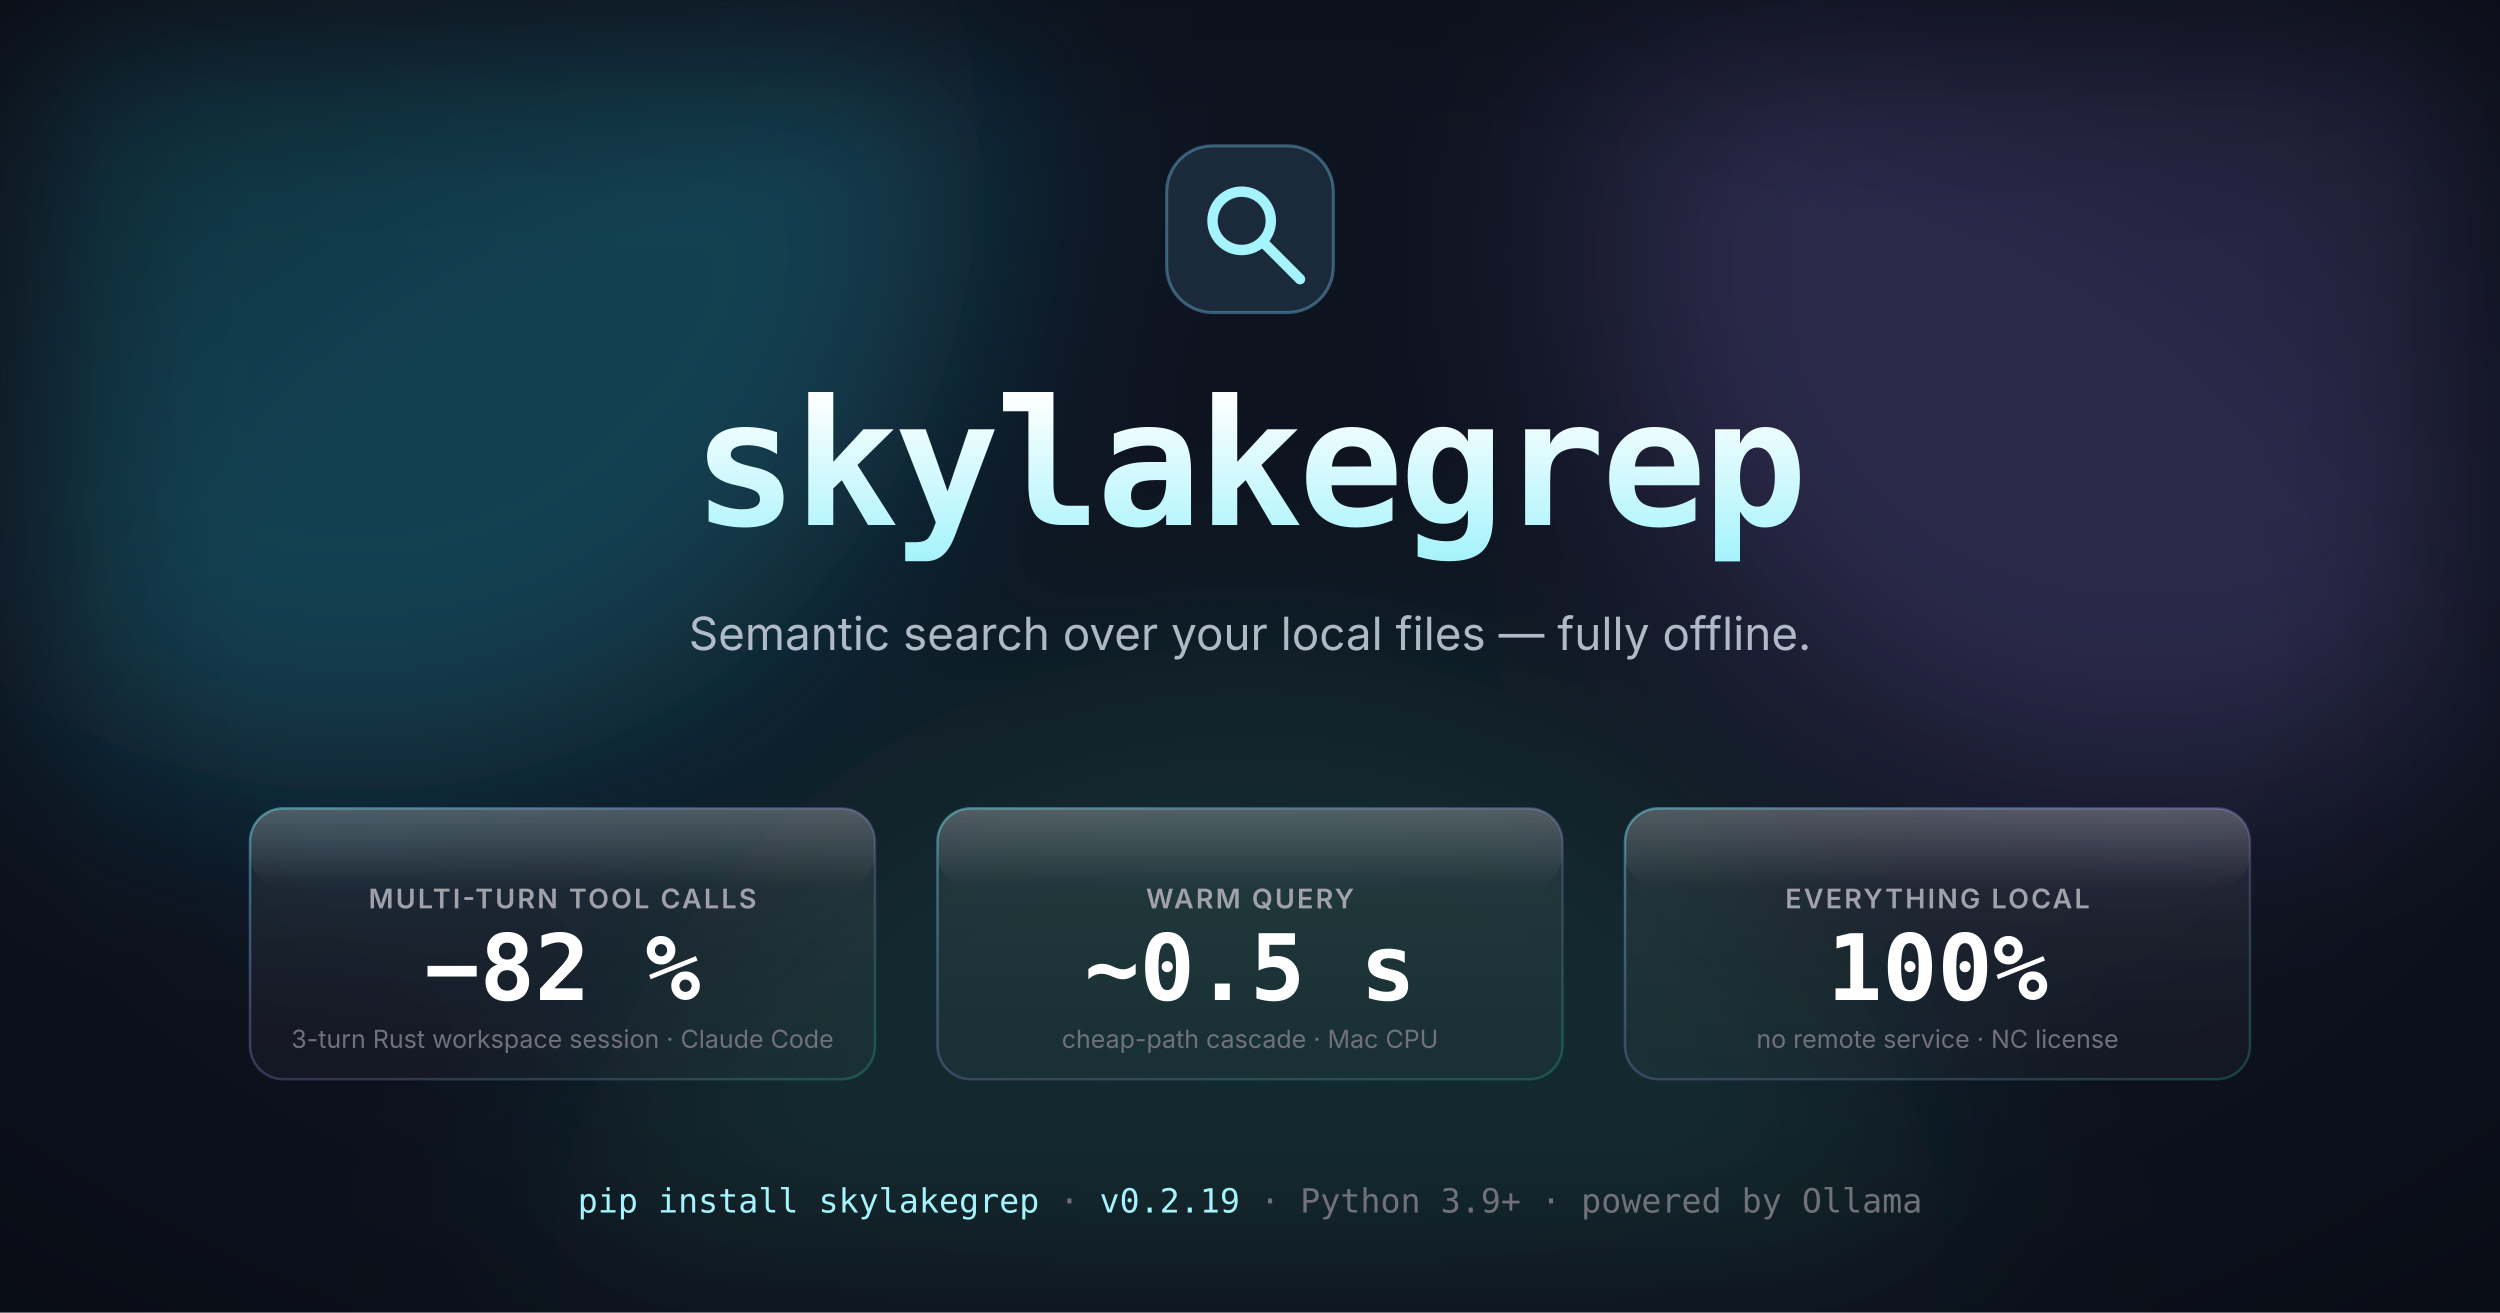
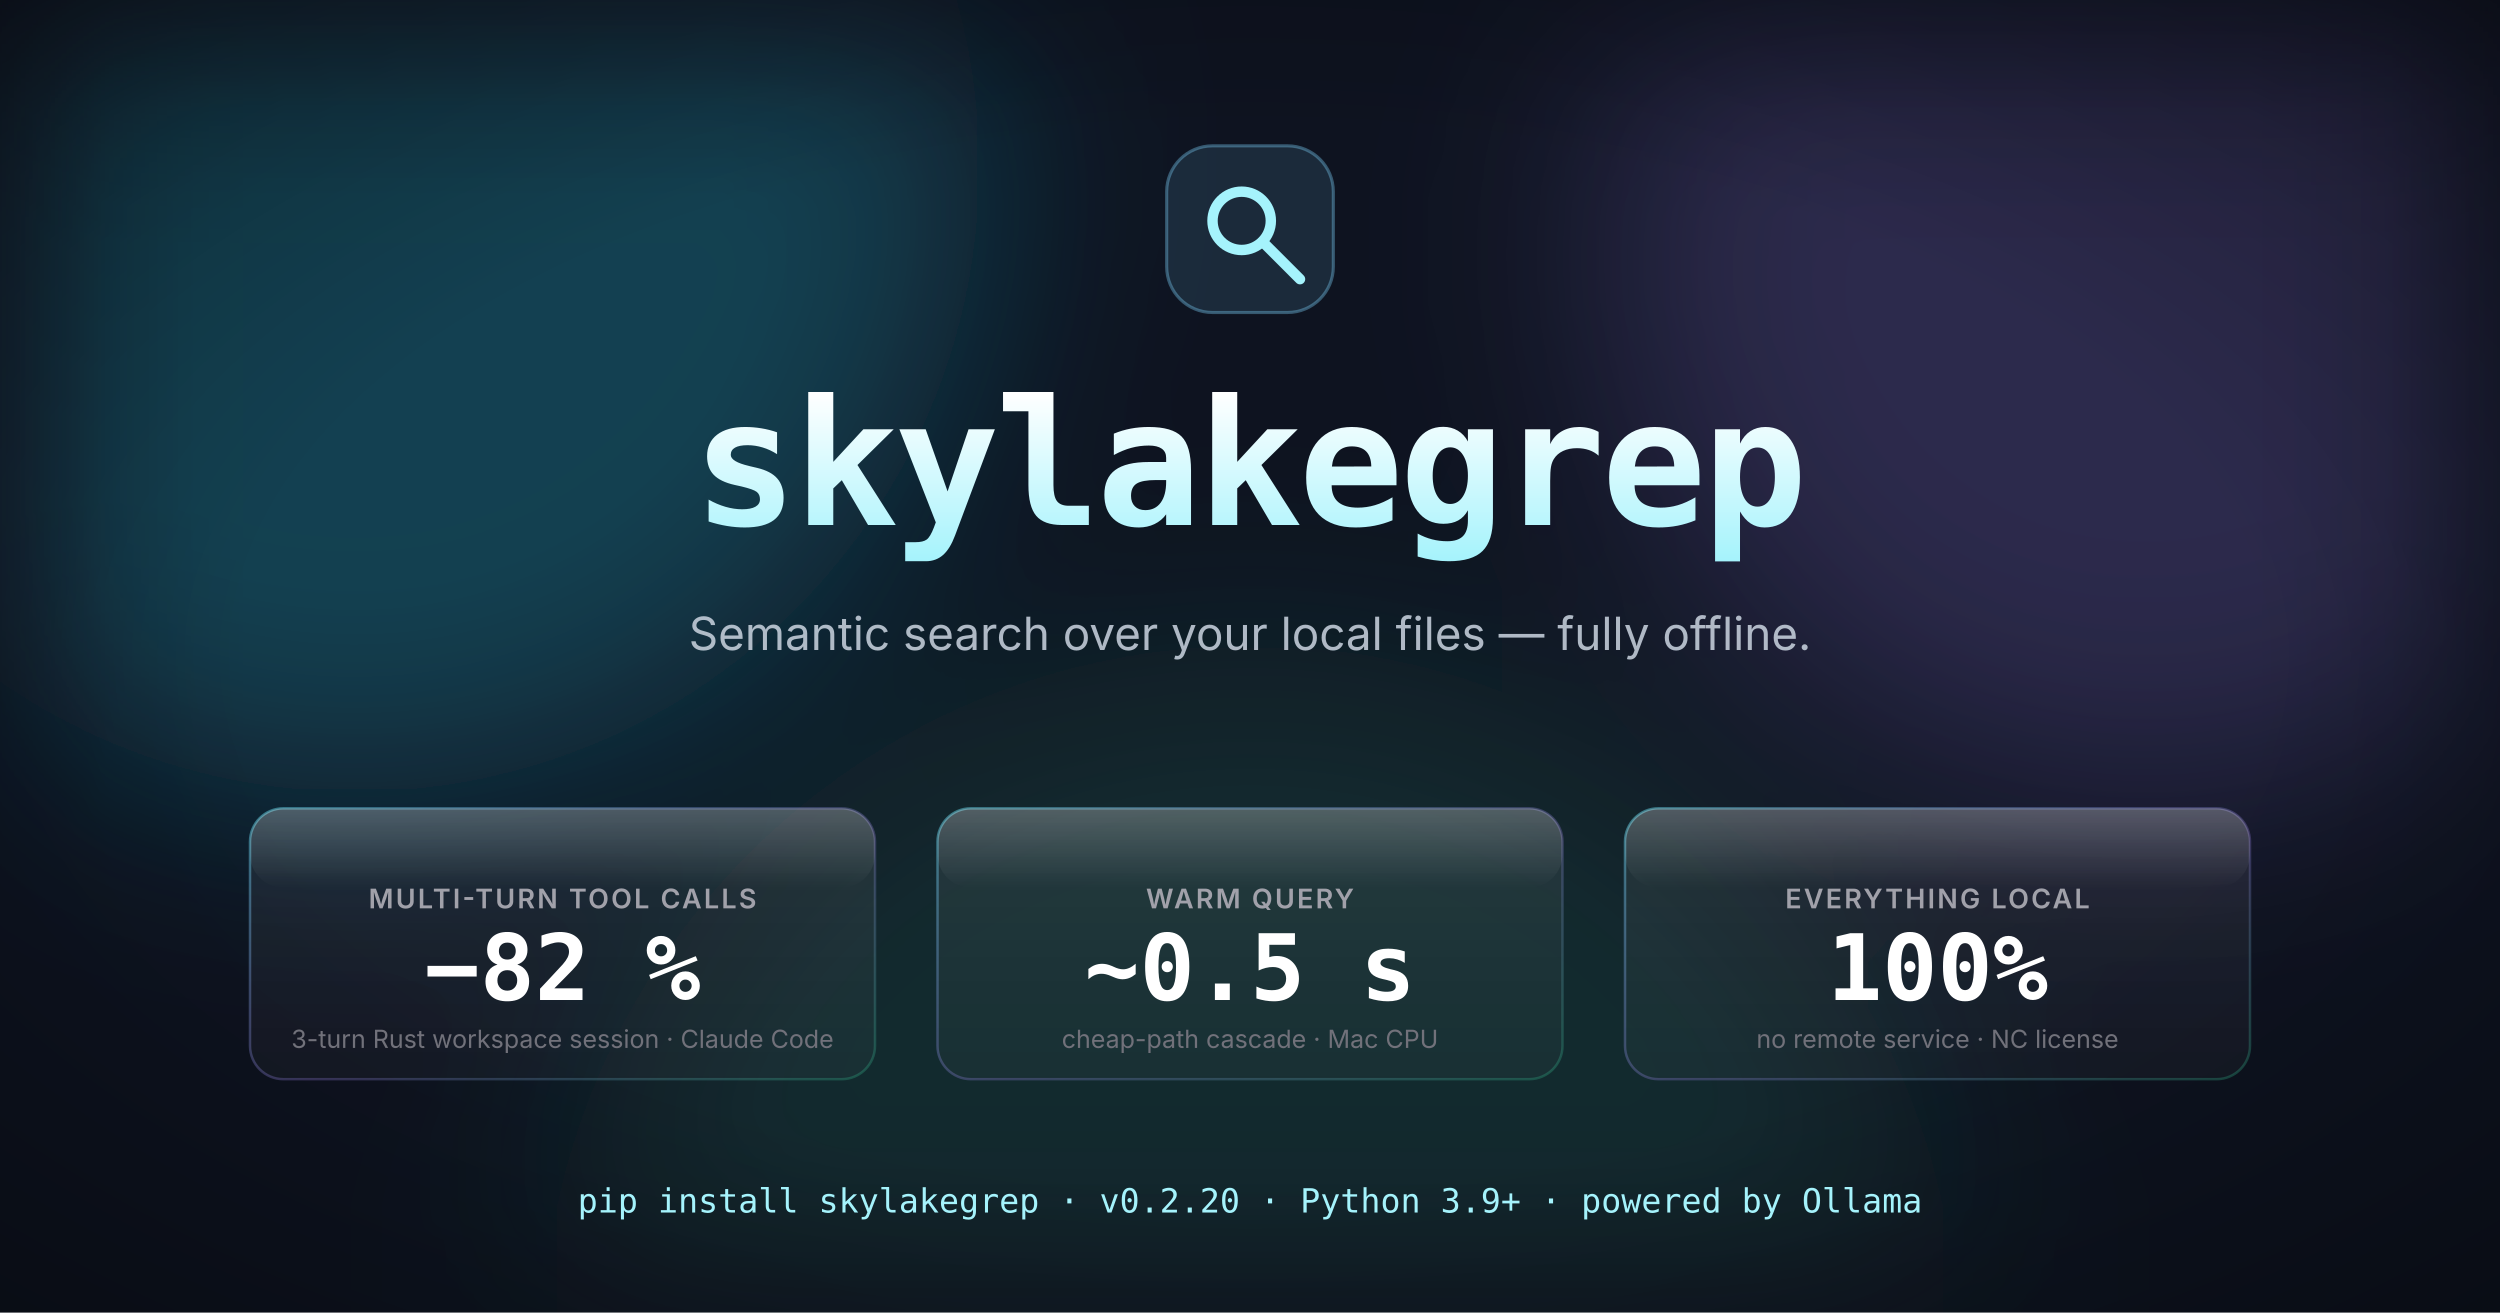
<svg xmlns="http://www.w3.org/2000/svg" viewBox="0 0 1200 630" role="img" aria-labelledby="og-title og-desc" font-family="Inter, ui-sans-serif, -apple-system, 'Segoe UI', Roboto, system-ui, sans-serif">
  <defs>
    <linearGradient id="glass-tile" x1="0" y1="0" x2="0" y2="1">
      <stop offset="0%" stop-color="rgba(255,255,255,0.08)" />
      <stop offset="55%" stop-color="rgba(255,255,255,0.045)" />
      <stop offset="100%" stop-color="rgba(255,255,255,0.025)" />
    </linearGradient>
    <linearGradient id="tile-stroke" x1="0" y1="0" x2="1" y2="1">
      <stop offset="0%" stop-color="rgba(103,232,249,0.45)" />
      <stop offset="55%" stop-color="rgba(167,139,250,0.25)" />
      <stop offset="100%" stop-color="rgba(52,211,153,0.25)" />
    </linearGradient>
    <linearGradient id="top-gleam" x1="0" y1="0" x2="0" y2="1">
      <stop offset="0%" stop-color="rgba(255,255,255,0.20)" />
      <stop offset="100%" stop-color="rgba(255,255,255,0)" />
    </linearGradient>
    <linearGradient id="brand-grad" x1="0" y1="0" x2="0" y2="1">
      <stop offset="0%" stop-color="#ffffff" />
      <stop offset="100%" stop-color="#a5f3fc" />
    </linearGradient>
    <filter id="orb-blur" x="-25%" y="-25%" width="150%" height="150%">
      <feGaussianBlur stdDeviation="55" />
    </filter>
    <radialGradient id="vignette" cx="50%" cy="50%" r="80%">
      <stop offset="50%" stop-color="rgba(0,0,0,0)" />
      <stop offset="100%" stop-color="rgba(0,0,0,0.45)" />
    </radialGradient>
  </defs>
  <rect width="1200" height="630" fill="#0e1320" />
  <g filter="url(#orb-blur)">
    <circle cx="170" cy="80" r="300" fill="rgba(34,211,238,0.24)" />
    <circle cx="1030" cy="120" r="260" fill="rgba(167,139,250,0.20)" />
    <circle cx="600" cy="650" r="340" fill="rgba(52,211,153,0.12)" />
  </g>
  <rect width="1200" height="630" fill="url(#vignette)" />
  <g transform="translate(560 70)">
    <rect width="80" height="80" rx="22" fill="rgba(125,211,252,0.12)" stroke="rgba(125,211,252,0.36)" stroke-width="1.5" />
    <g fill="none" stroke="#a5f3fc" stroke-width="5" stroke-linecap="round" stroke-linejoin="round" transform="translate(8 8)">
      <circle cx="28" cy="28" r="14" />
      <line x1="38" y1="38" x2="56" y2="56" />
    </g>
  </g>
  <text x="600" y="252" text-anchor="middle" font-size="84" font-weight="700" fill="url(#brand-grad)" font-family="ui-monospace, 'JetBrains Mono', Menlo, Consolas, monospace" letter-spacing="-0.025em">skylakegrep</text>
  <text x="600" y="312" text-anchor="middle" font-size="22" fill="#cbd5e1" opacity="0.85">Semantic search over your local files — fully offline.</text>
  <g font-family="Inter, ui-sans-serif, -apple-system, 'Segoe UI', Roboto, system-ui, sans-serif">
    <g transform="translate(120 388)">
      <rect width="300" height="130" rx="16" fill="url(#glass-tile)" stroke="url(#tile-stroke)" stroke-width="1.2" />
      <rect width="300" height="38" rx="16" fill="url(#top-gleam)" />
      <text x="150" y="48" text-anchor="middle" font-size="13" font-weight="600" fill="#a1a1aa" letter-spacing="0.08em">MULTI-TURN TOOL CALLS</text>
      <text x="150" y="92" text-anchor="middle" font-size="44" font-weight="700" fill="#ffffff" font-family="ui-monospace, 'JetBrains Mono', Menlo, Consolas, monospace">−82 %</text>
      <text x="150" y="115" text-anchor="middle" font-size="12" fill="#71717a">3-turn Rust workspace session · Claude Code</text>
    </g>
    <g transform="translate(450 388)">
      <rect width="300" height="130" rx="16" fill="url(#glass-tile)" stroke="url(#tile-stroke)" stroke-width="1.2" />
      <rect width="300" height="38" rx="16" fill="url(#top-gleam)" />
      <text x="150" y="48" text-anchor="middle" font-size="13" font-weight="600" fill="#a1a1aa" letter-spacing="0.08em">WARM QUERY</text>
      <text x="150" y="92" text-anchor="middle" font-size="44" font-weight="700" fill="#ffffff" font-family="ui-monospace, 'JetBrains Mono', Menlo, Consolas, monospace">~0.5 s</text>
      <text x="150" y="115" text-anchor="middle" font-size="12" fill="#71717a">cheap-path cascade · Mac CPU</text>
    </g>
    <g transform="translate(780 388)">
      <rect width="300" height="130" rx="16" fill="url(#glass-tile)" stroke="url(#tile-stroke)" stroke-width="1.2" />
      <rect width="300" height="38" rx="16" fill="url(#top-gleam)" />
      <text x="150" y="48" text-anchor="middle" font-size="13" font-weight="600" fill="#a1a1aa" letter-spacing="0.08em">EVERYTHING LOCAL</text>
      <text x="150" y="92" text-anchor="middle" font-size="44" font-weight="700" fill="#ffffff" font-family="ui-monospace, 'JetBrains Mono', Menlo, Consolas, monospace">100%</text>
      <text x="150" y="115" text-anchor="middle" font-size="12" fill="#71717a">no remote service · NC license</text>
    </g>
  </g>
  <g font-family="ui-monospace, 'JetBrains Mono', Menlo, Consolas, monospace" font-size="16" fill="#71717a" text-anchor="middle">
-     <text x="600" y="582">
-       <tspan fill="#a5f3fc">pip install skylakegrep</tspan>  ·  <tspan fill="#a5f3fc">v0.2.19</tspan>  ·  Python 3.9+  ·  powered by Ollama</text>
+     <text x="600" y="582" fill="#a5f3fc">pip install skylakegrep  ·  v0.2.20  ·  Python 3.9+  ·  powered by Ollama</text>
  </g>
</svg>
